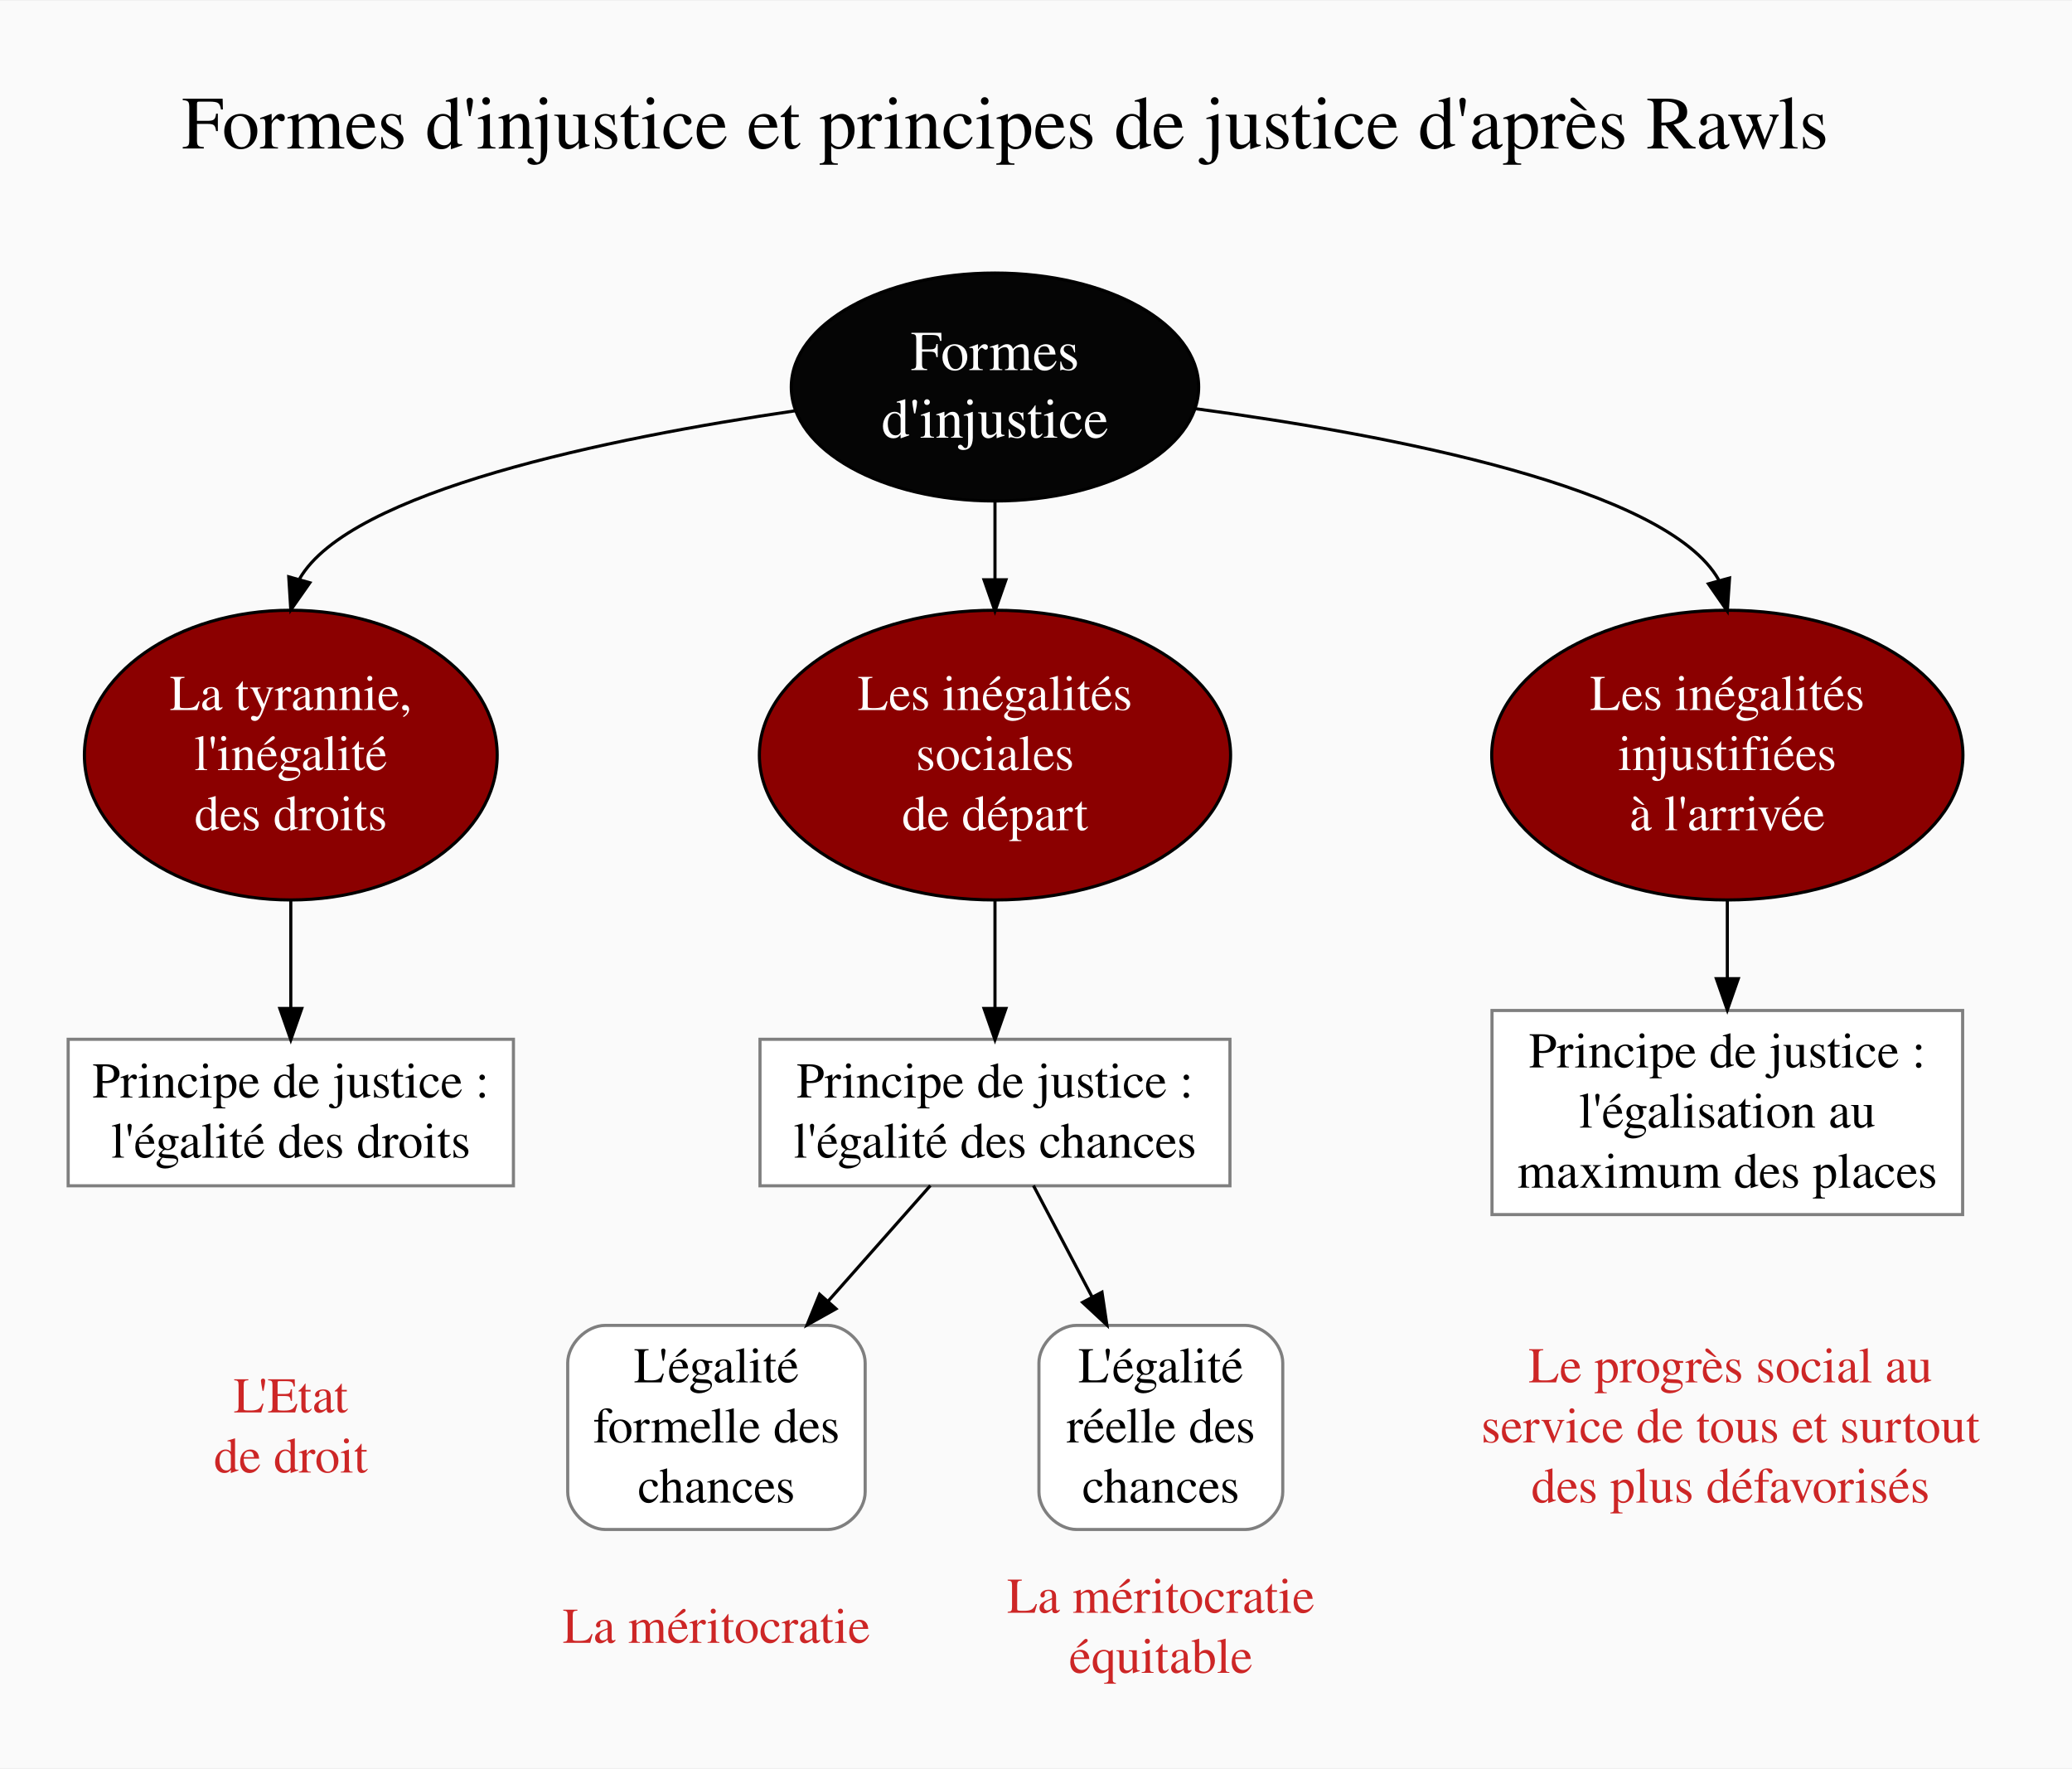
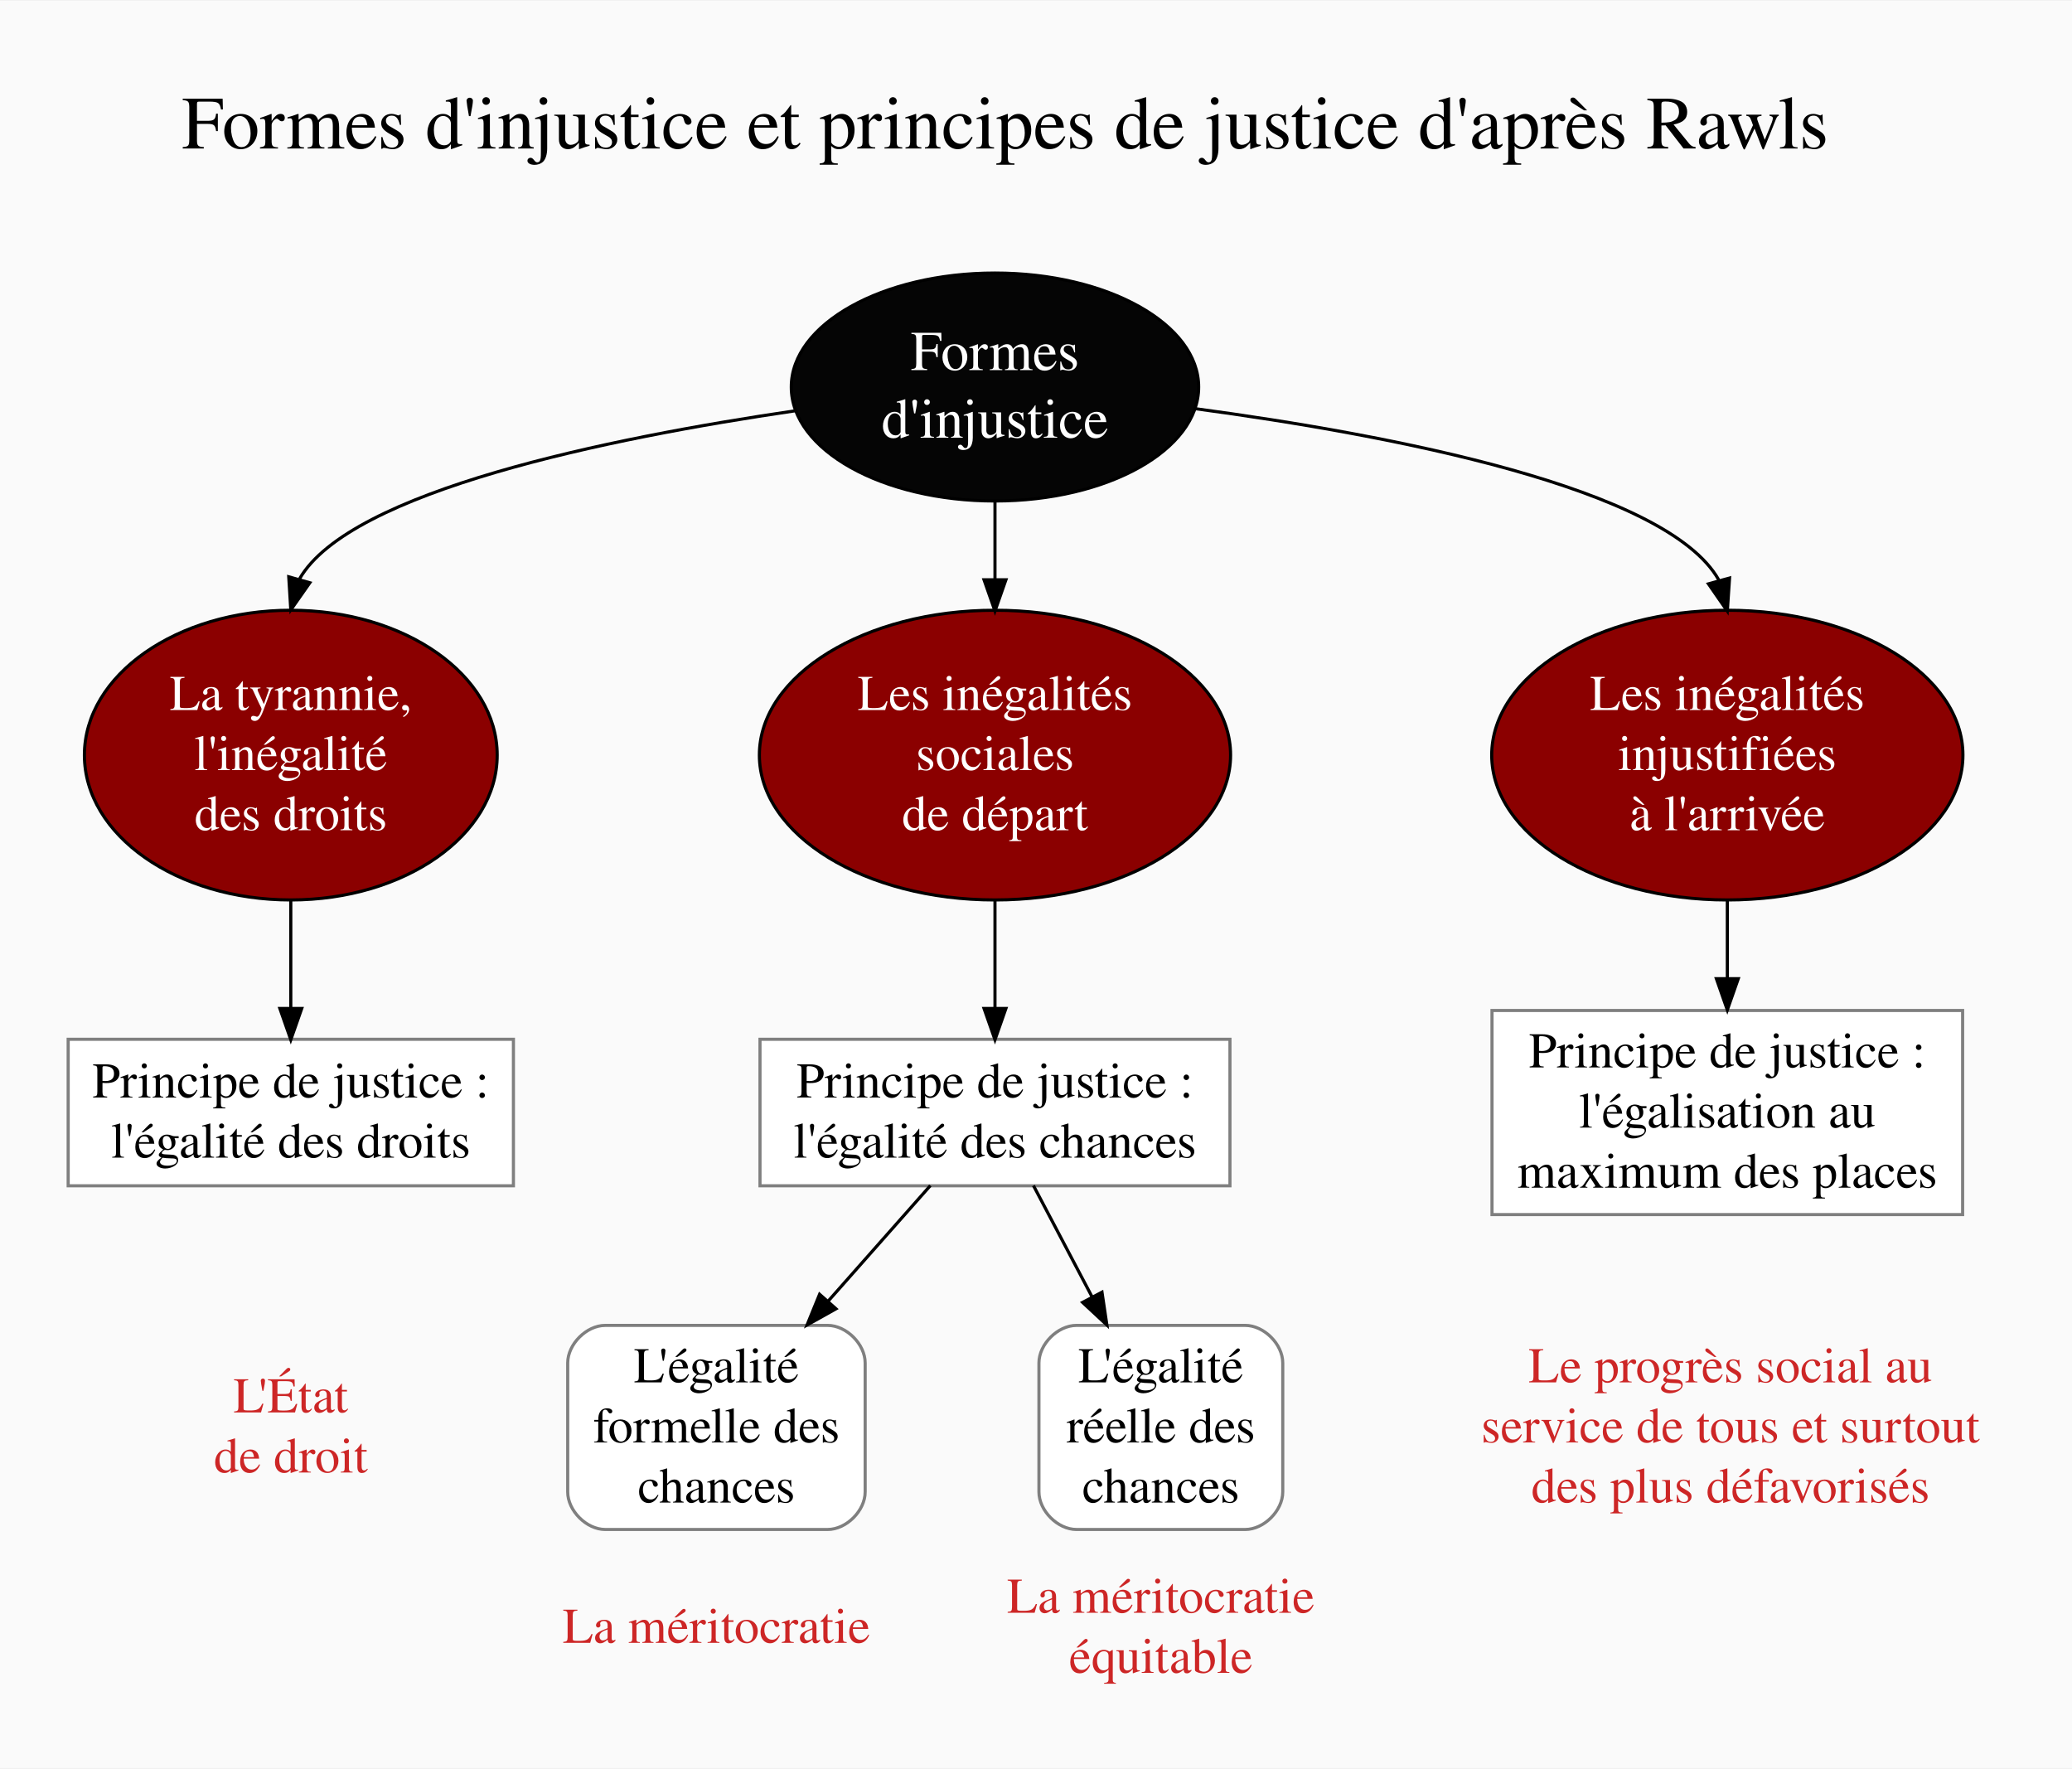
<svg xmlns="http://www.w3.org/2000/svg" width="662pt" height="565pt" viewBox="0.00 0.00 662.05 564.58">
  <g id="graph0" class="graph" transform="scale(1 1) rotate(0) translate(21.6 542.9801)">
    <polygon fill="#fafafa" stroke="transparent" points="-21.6,21.6 -21.6,-542.98 640.449,-542.98 640.449,21.6 -21.6,21.6" />
    <text text-anchor="start" x="36.506" y="-495.78" font-family="Times,serif" font-size="24.00" fill="#000000">Formes d'injustice et principes de justice d'après Rawls</text>
    <g id="node1" class="node">
      <ellipse fill="#050505" stroke="#000000" cx="296.317" cy="-419.576" rx="65.082" ry="36.409" />
      <text text-anchor="middle" x="296.317" y="-424.976" font-family="Times,serif" font-size="18.00" fill="#ffffff">Formes</text>
      <text text-anchor="middle" x="296.317" y="-403.376" font-family="Times,serif" font-size="18.00" fill="#ffffff">d'injustice</text>
    </g>
    <g id="node2" class="node">
      <ellipse fill="#8b0000" stroke="#000000" cx="71.317" cy="-301.986" rx="65.947" ry="46.273" />
      <text text-anchor="middle" x="71.317" y="-316.386" font-family="Times,serif" font-size="16.00" fill="#ffffff">La tyrannie,</text>
      <text text-anchor="middle" x="71.317" y="-297.186" font-family="Times,serif" font-size="16.00" fill="#ffffff">l'inégalité</text>
      <text text-anchor="middle" x="71.317" y="-277.986" font-family="Times,serif" font-size="16.00" fill="#ffffff">des droits</text>
    </g>
    <g id="edge1" class="edge">
      <path fill="none" stroke="#000000" d="M232.443,-411.972C172.679,-403.213 90.244,-386.306 74.116,-358.3" />
      <polygon fill="#000000" stroke="#000000" points="77.399,-357.047 71.317,-348.372 70.662,-358.947 77.399,-357.047" />
    </g>
    <g id="node3" class="node">
      <ellipse fill="#8b0000" stroke="#000000" cx="296.317" cy="-301.986" rx="75.282" ry="46.273" />
      <text text-anchor="middle" x="296.317" y="-316.386" font-family="Times,serif" font-size="16.00" fill="#ffffff">Les inégalités</text>
      <text text-anchor="middle" x="296.317" y="-297.186" font-family="Times,serif" font-size="16.00" fill="#ffffff">sociales</text>
      <text text-anchor="middle" x="296.317" y="-277.986" font-family="Times,serif" font-size="16.00" fill="#ffffff">de départ</text>
    </g>
    <g id="edge2" class="edge">
      <path fill="none" stroke="#000000" d="M296.317,-383.157C296.317,-375.142 296.317,-366.526 296.317,-358.106" />
      <polygon fill="#000000" stroke="#000000" points="299.817,-357.986 296.317,-347.986 292.817,-357.986 299.817,-357.986" />
    </g>
    <g id="node4" class="node">
      <ellipse fill="#8b0000" stroke="#000000" cx="530.317" cy="-301.986" rx="75.282" ry="46.273" />
      <text text-anchor="middle" x="530.317" y="-316.386" font-family="Times,serif" font-size="16.00" fill="#ffffff">Les inégalités</text>
      <text text-anchor="middle" x="530.317" y="-297.186" font-family="Times,serif" font-size="16.00" fill="#ffffff">injustifiées</text>
      <text text-anchor="middle" x="530.317" y="-277.986" font-family="Times,serif" font-size="16.00" fill="#ffffff">à l'arrivée</text>
    </g>
    <g id="edge3" class="edge">
      <path fill="none" stroke="#000000" d="M360.258,-412.664C422.776,-404.261 510.934,-387.417 527.557,-357.988" />
      <polygon fill="#000000" stroke="#000000" points="531.031,-358.557 530.317,-347.986 524.283,-356.695 531.031,-358.557" />
    </g>
    <g id="node5" class="node">
      <polygon fill="#ffffff" stroke="#7f7f7f" points="142.451,-211.202 .183,-211.202 .183,-164.398 142.451,-164.398 142.451,-211.202" />
      <text text-anchor="middle" x="71.317" y="-192.6" font-family="Times,serif" font-size="16.00" fill="#000000">Principe de justice :</text>
      <text text-anchor="middle" x="71.317" y="-173.4" font-family="Times,serif" font-size="16.00" fill="#000000">l'égalité des droits</text>
    </g>
    <g id="edge6" class="edge">
      <path fill="none" stroke="#000000" d="M71.317,-255.542C71.317,-244.058 71.317,-231.977 71.317,-221.25" />
      <polygon fill="#000000" stroke="#000000" points="74.817,-221.045 71.317,-211.045 67.817,-221.045 74.817,-221.045" />
    </g>
    <g id="node6" class="node">
      <polygon fill="#ffffff" stroke="#7f7f7f" points="371.398,-211.202 221.235,-211.202 221.235,-164.398 371.398,-164.398 371.398,-211.202" />
      <text text-anchor="middle" x="296.317" y="-192.6" font-family="Times,serif" font-size="16.00" fill="#000000">Principe de justice :</text>
      <text text-anchor="middle" x="296.317" y="-173.4" font-family="Times,serif" font-size="16.00" fill="#000000">l'égalité des chances</text>
    </g>
    <g id="edge7" class="edge">
      <path fill="none" stroke="#000000" d="M296.317,-255.542C296.317,-244.058 296.317,-231.977 296.317,-221.25" />
      <polygon fill="#000000" stroke="#000000" points="299.817,-221.045 296.317,-211.045 292.817,-221.045 299.817,-221.045" />
    </g>
    <g id="node7" class="node">
      <polygon fill="#ffffff" stroke="#7f7f7f" points="605.506,-220.401 455.128,-220.401 455.128,-155.199 605.506,-155.199 605.506,-220.401" />
      <text text-anchor="middle" x="530.317" y="-202.2" font-family="Times,serif" font-size="16.00" fill="#000000">Principe de justice :</text>
      <text text-anchor="middle" x="530.317" y="-183" font-family="Times,serif" font-size="16.00" fill="#000000">l'égalisation au</text>
      <text text-anchor="middle" x="530.317" y="-163.8" font-family="Times,serif" font-size="16.00" fill="#000000">maximum des places</text>
    </g>
    <g id="edge8" class="edge">
      <path fill="none" stroke="#000000" d="M530.317,-255.542C530.317,-247.294 530.317,-238.738 530.317,-230.596" />
      <polygon fill="#000000" stroke="#000000" points="533.817,-230.559 530.317,-220.559 526.817,-230.56 533.817,-230.559" />
    </g>
    <g id="node10" class="node">
      <path fill="#fafafa" stroke="transparent" d="M92.139,-110.602C92.139,-110.602 50.494,-110.602 50.494,-110.602 44.494,-110.602 38.494,-104.602 38.494,-98.602 38.494,-98.602 38.494,-75.798 38.494,-75.798 38.494,-69.798 44.494,-63.798 50.494,-63.798 50.494,-63.798 92.139,-63.798 92.139,-63.798 98.139,-63.798 104.139,-69.798 104.139,-75.798 104.139,-75.798 104.139,-98.602 104.139,-98.602 104.139,-104.602 98.139,-110.602 92.139,-110.602" />
-       <text text-anchor="middle" x="71.317" y="-92" font-family="Times,serif" font-size="16.00" fill="#cd2626">L'Etat</text>
+       <text text-anchor="middle" x="71.317" y="-92" font-family="Times,serif" font-size="16.00" fill="#cd2626">L'État</text>
      <text text-anchor="middle" x="71.317" y="-72.8" font-family="Times,serif" font-size="16.00" fill="#cd2626">de droit</text>
    </g>
    <g id="node8" class="node">
      <path fill="#ffffff" stroke="#7f7f7f" d="M242.84,-119.801C242.84,-119.801 171.794,-119.801 171.794,-119.801 165.794,-119.801 159.794,-113.801 159.794,-107.801 159.794,-107.801 159.794,-66.599 159.794,-66.599 159.794,-60.599 165.794,-54.599 171.794,-54.599 171.794,-54.599 242.84,-54.599 242.84,-54.599 248.84,-54.599 254.84,-60.599 254.84,-66.599 254.84,-66.599 254.84,-107.801 254.84,-107.801 254.84,-113.801 248.84,-119.801 242.84,-119.801" />
      <text text-anchor="middle" x="207.317" y="-101.6" font-family="Times,serif" font-size="16.00" fill="#000000">L'égalité</text>
      <text text-anchor="middle" x="207.317" y="-82.4" font-family="Times,serif" font-size="16.00" fill="#000000">formelle des</text>
      <text text-anchor="middle" x="207.317" y="-63.2" font-family="Times,serif" font-size="16.00" fill="#000000">chances</text>
    </g>
    <g id="edge11" class="edge">
      <path fill="none" stroke="#000000" d="M275.675,-164.468C265.979,-153.508 254.138,-140.124 243.053,-127.594" />
      <polygon fill="#000000" stroke="#000000" points="245.522,-125.102 236.274,-119.931 240.279,-129.74 245.522,-125.102" />
    </g>
    <g id="node9" class="node">
      <path fill="#ffffff" stroke="#7f7f7f" d="M376.27,-119.801C376.27,-119.801 322.363,-119.801 322.363,-119.801 316.363,-119.801 310.363,-113.801 310.363,-107.801 310.363,-107.801 310.363,-66.599 310.363,-66.599 310.363,-60.599 316.363,-54.599 322.363,-54.599 322.363,-54.599 376.27,-54.599 376.27,-54.599 382.27,-54.599 388.27,-60.599 388.27,-66.599 388.27,-66.599 388.27,-107.801 388.27,-107.801 388.27,-113.801 382.27,-119.801 376.27,-119.801" />
      <text text-anchor="middle" x="349.317" y="-101.6" font-family="Times,serif" font-size="16.00" fill="#000000">L'égalité</text>
      <text text-anchor="middle" x="349.317" y="-82.4" font-family="Times,serif" font-size="16.00" fill="#000000">réelle des</text>
      <text text-anchor="middle" x="349.317" y="-63.2" font-family="Times,serif" font-size="16.00" fill="#000000">chances</text>
    </g>
    <g id="edge12" class="edge">
      <path fill="none" stroke="#000000" d="M308.609,-164.468C314.165,-153.922 320.904,-141.131 327.287,-129.016" />
      <polygon fill="#000000" stroke="#000000" points="330.508,-130.41 332.073,-119.931 324.315,-127.147 330.508,-130.41" />
    </g>
    <g id="node13" class="node">
      <path fill="#fafafa" stroke="transparent" d="M606.881,-119.801C606.881,-119.801 455.753,-119.801 455.753,-119.801 449.753,-119.801 443.753,-113.801 443.753,-107.801 443.753,-107.801 443.753,-66.599 443.753,-66.599 443.753,-60.599 449.753,-54.599 455.753,-54.599 455.753,-54.599 606.881,-54.599 606.881,-54.599 612.881,-54.599 618.881,-60.599 618.881,-66.599 618.881,-66.599 618.881,-107.801 618.881,-107.801 618.881,-113.801 612.881,-119.801 606.881,-119.801" />
      <text text-anchor="middle" x="531.317" y="-101.6" font-family="Times,serif" font-size="16.00" fill="#cd2626">Le progrès social au </text>
      <text text-anchor="middle" x="531.317" y="-82.4" font-family="Times,serif" font-size="16.00" fill="#cd2626">service de tous et surtout</text>
      <text text-anchor="middle" x="531.317" y="-63.2" font-family="Times,serif" font-size="16.00" fill="#cd2626">des plus défavorisés</text>
    </g>
    <g id="node11" class="node">
      <path fill="#fafafa" stroke="transparent" d="M253.091,-41.2C253.091,-41.2 161.543,-41.2 161.543,-41.2 155.543,-41.2 149.543,-35.2 149.543,-29.2 149.543,-29.2 149.543,-17.2 149.543,-17.2 149.543,-11.2 155.543,-5.2 161.543,-5.2 161.543,-5.2 253.091,-5.2 253.091,-5.2 259.091,-5.2 265.091,-11.2 265.091,-17.2 265.091,-17.2 265.091,-29.2 265.091,-29.2 265.091,-35.2 259.091,-41.2 253.091,-41.2" />
      <text text-anchor="middle" x="207.317" y="-18.4" font-family="Times,serif" font-size="16.00" fill="#cd2626">La méritocratie</text>
    </g>
    <g id="node12" class="node">
      <path fill="#fafafa" stroke="transparent" d="M395.091,-46.602C395.091,-46.602 303.543,-46.602 303.543,-46.602 297.543,-46.602 291.543,-40.602 291.543,-34.602 291.543,-34.602 291.543,-11.798 291.543,-11.798 291.543,-5.798 297.543,.202 303.543,.202 303.543,.202 395.091,.202 395.091,.202 401.091,.202 407.091,-5.798 407.091,-11.798 407.091,-11.798 407.091,-34.602 407.091,-34.602 407.091,-40.602 401.091,-46.602 395.091,-46.602" />
      <text text-anchor="middle" x="349.317" y="-28" font-family="Times,serif" font-size="16.00" fill="#cd2626">La méritocratie</text>
      <text text-anchor="middle" x="349.317" y="-8.8" font-family="Times,serif" font-size="16.00" fill="#cd2626">équitable</text>
    </g>
  </g>
</svg>
